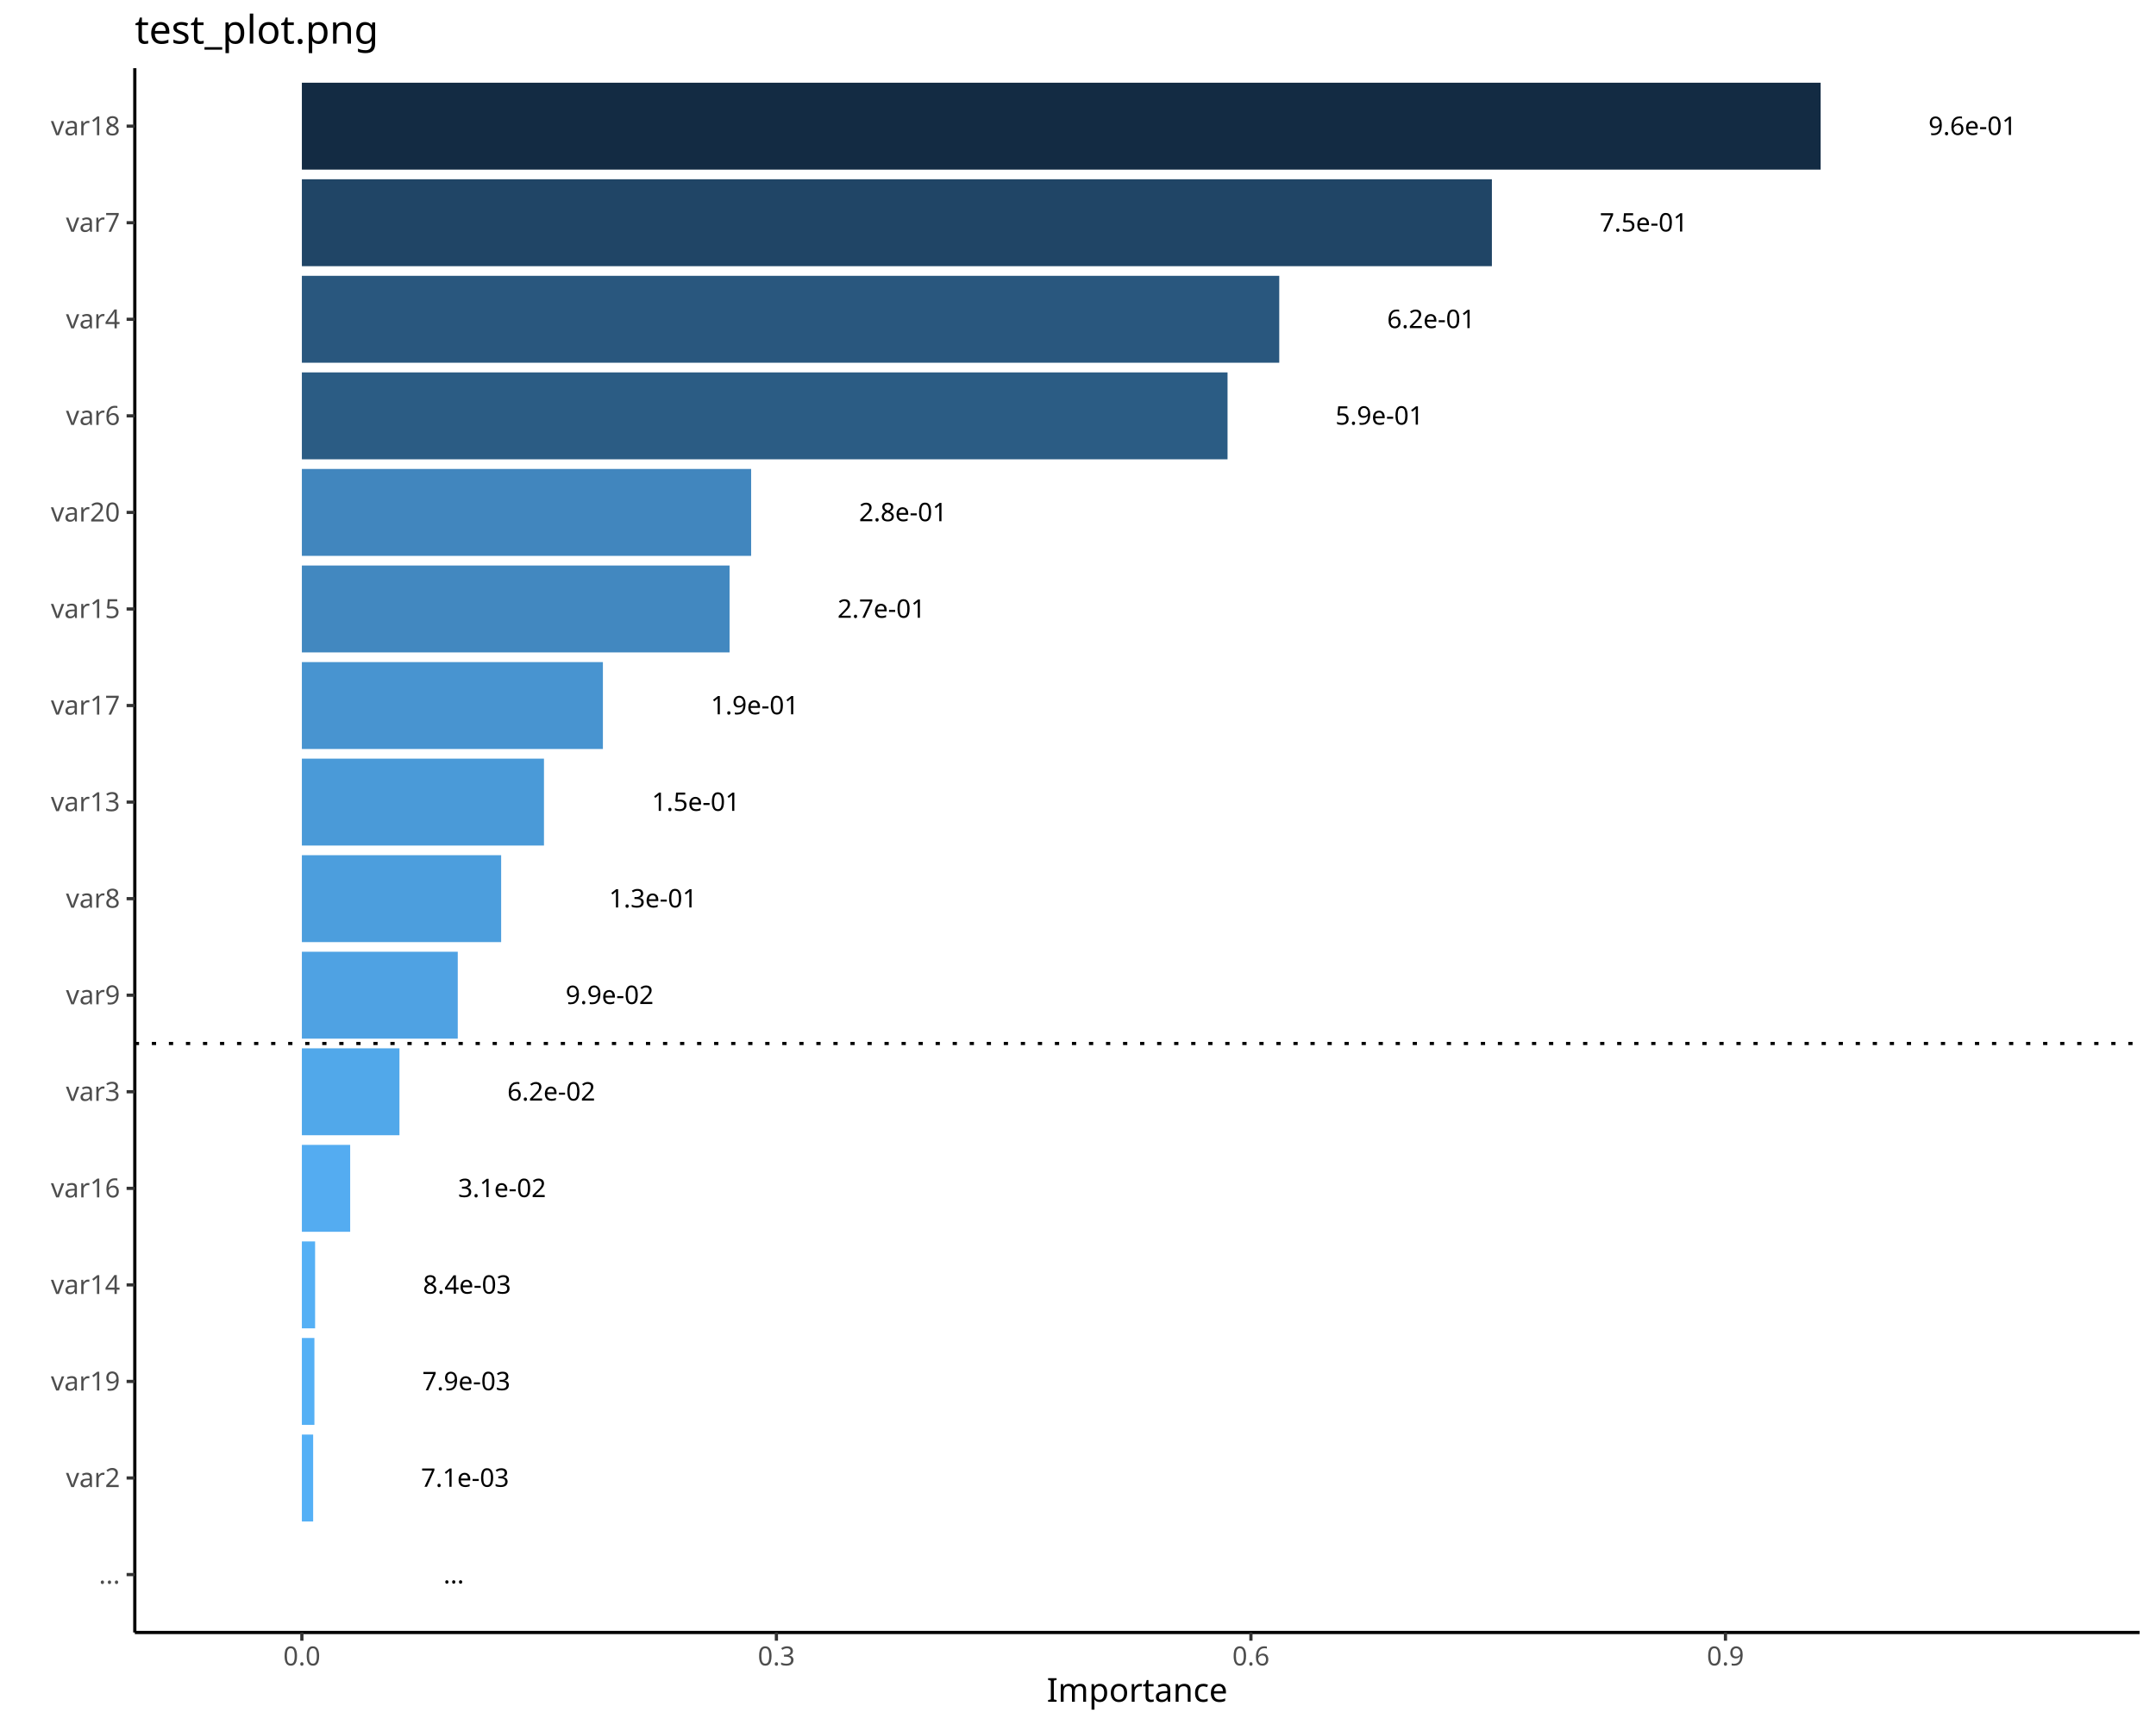
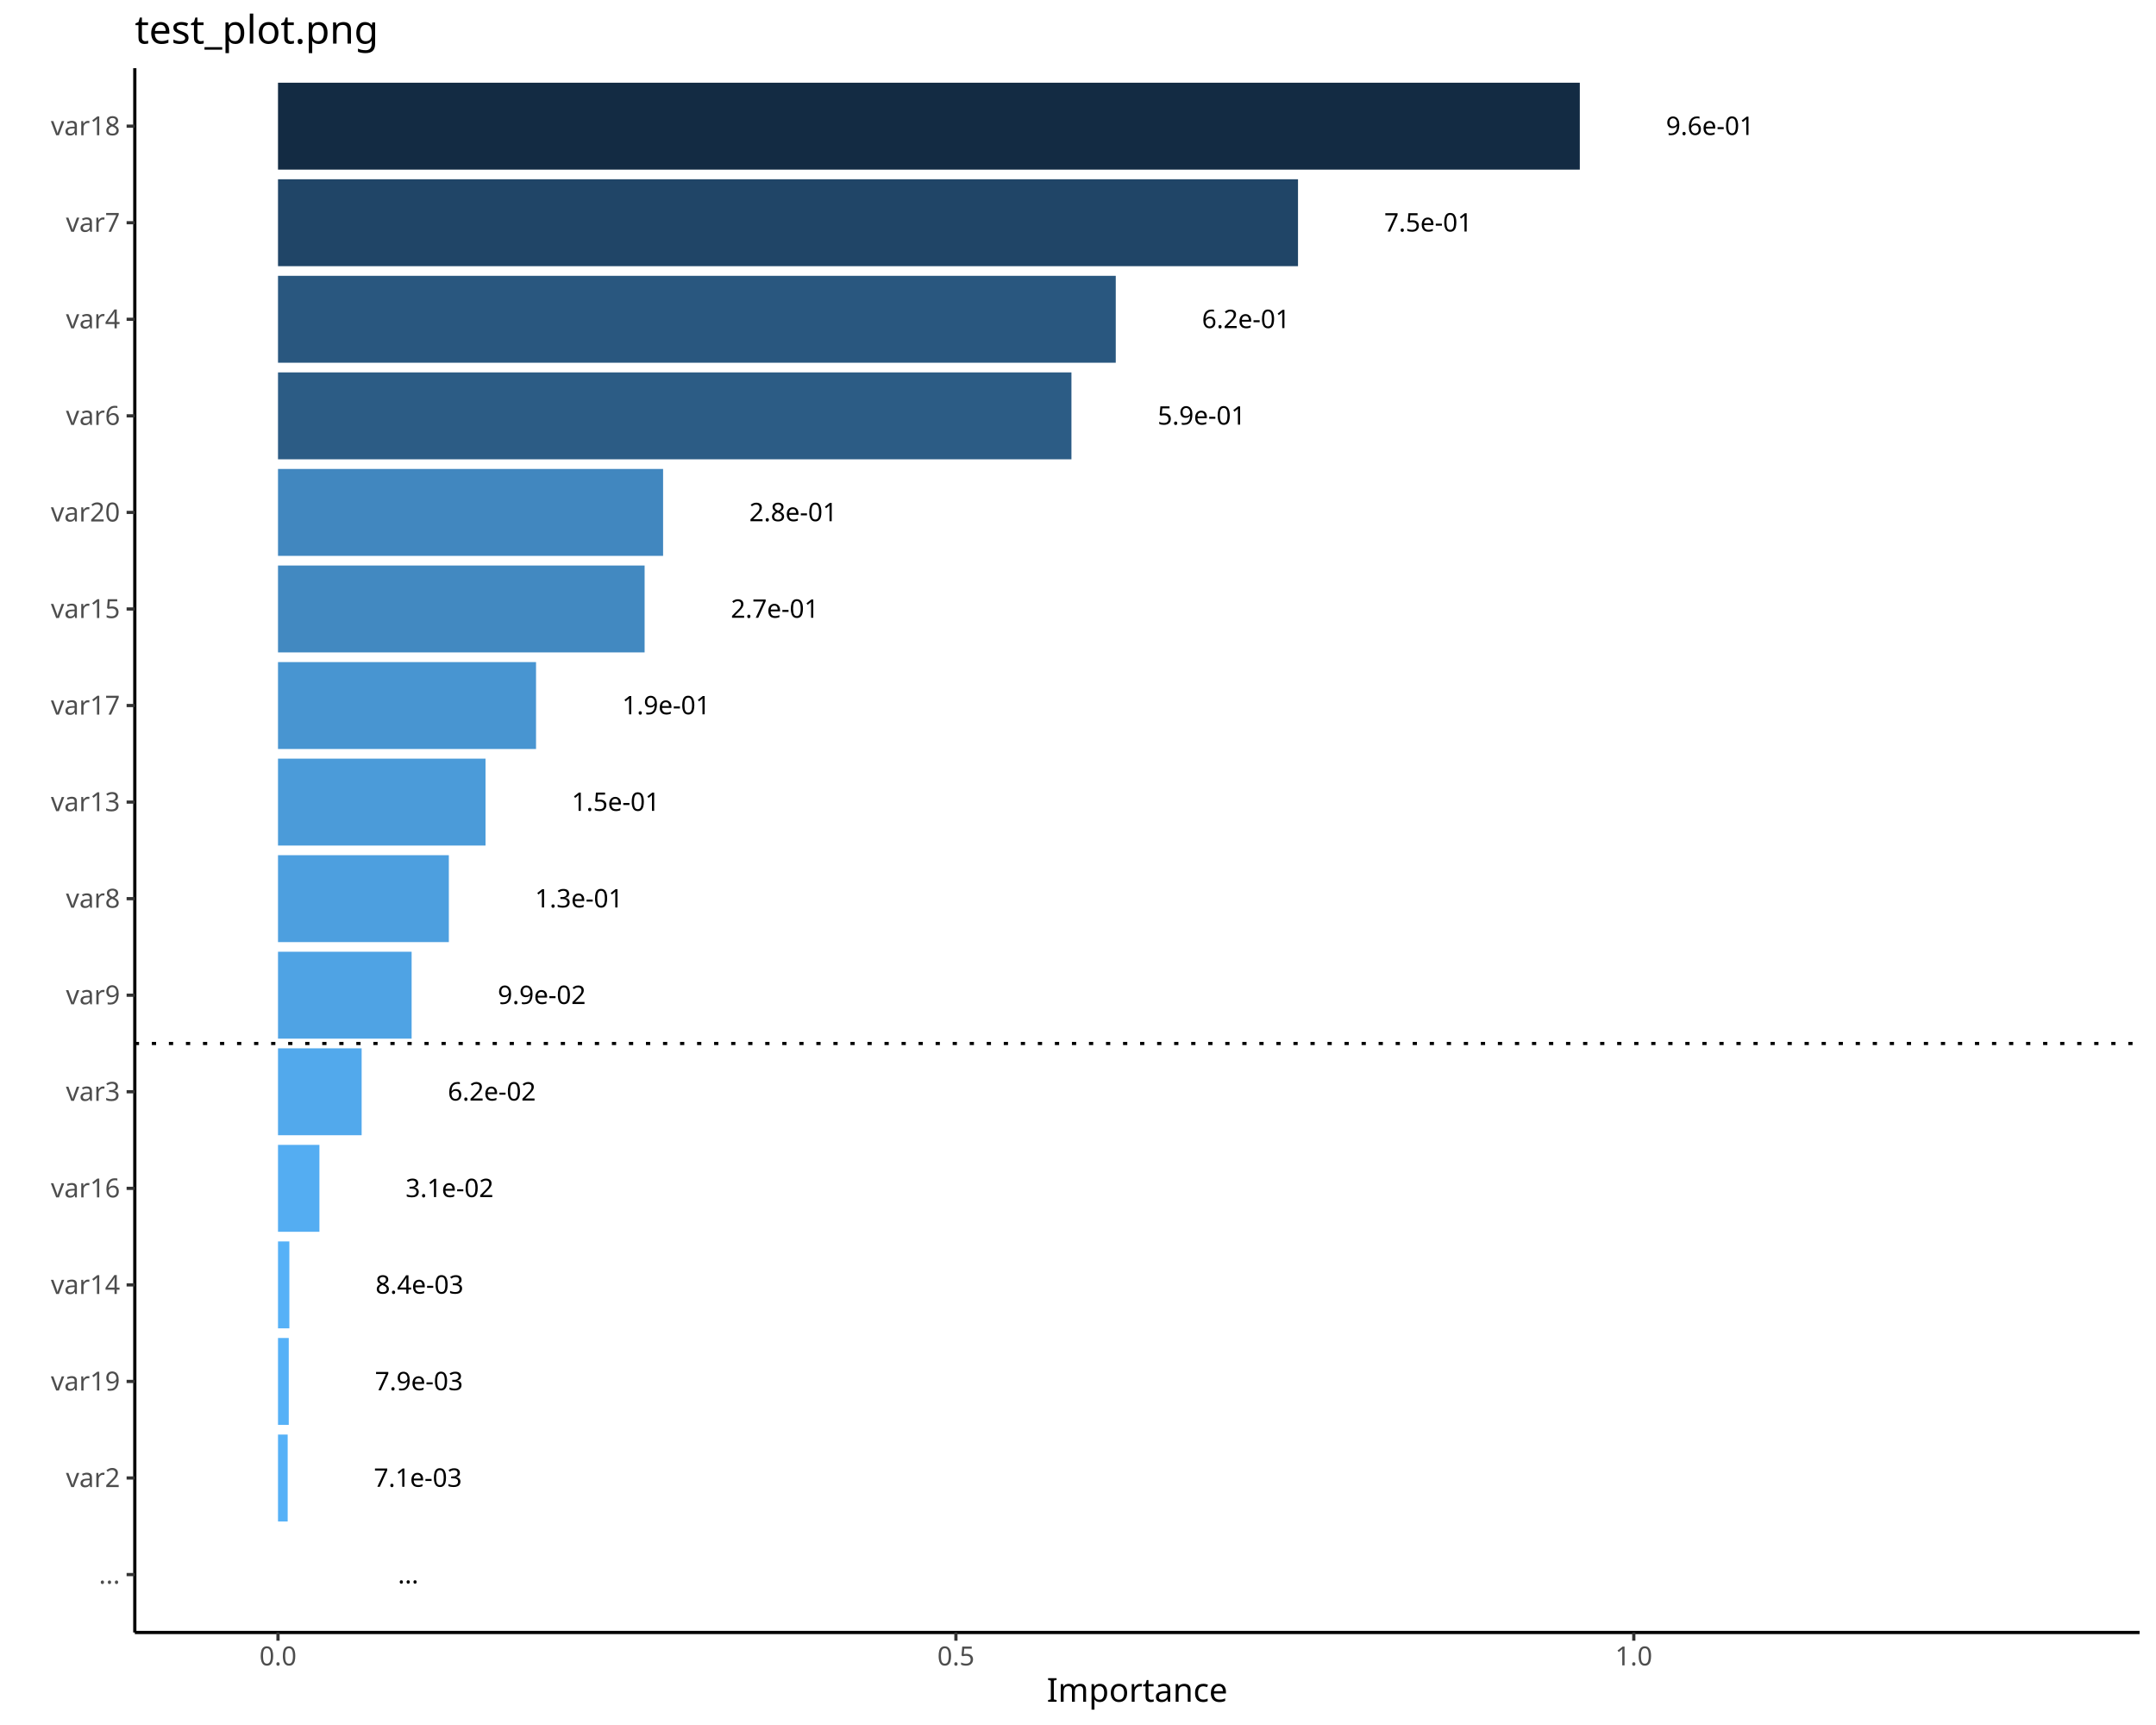
<svg xmlns="http://www.w3.org/2000/svg" class="svglite" data-engine-version="2.0" width="720.00pt" height="576.00pt" viewBox="0 0 720.00 576.00">
  <defs>
    <style type="text/css">
    .svglite line, .svglite polyline, .svglite polygon, .svglite path, .svglite rect, .svglite circle {
      fill: none;
      stroke: #000000;
      stroke-linecap: round;
      stroke-linejoin: round;
      stroke-miterlimit: 10.00;
    }
  </style>
  </defs>
  <rect width="100%" height="100%" style="stroke: none; fill: #FFFFFF;" />
  <defs>
    <clipPath id="cpMC4wMHw3MjAuMDB8MC4wMHw1NzYuMDA=">
      <rect x="0.00" y="0.00" width="720.00" height="576.00" />
    </clipPath>
  </defs>
  <g clip-path="url(#cpMC4wMHw3MjAuMDB8MC4wMHw1NzYuMDA=)">
    <rect x="0.00" y="0.00" width="720.00" height="576.00" style="stroke-width: 1.07; stroke: #FFFFFF; fill: #FFFFFF;" />
  </g>
  <defs>
    <clipPath id="cpNDUuMDJ8NzE0LjUyfDIyLjc4fDU0NS4xMQ==">
      <rect x="45.02" y="22.78" width="669.50" height="522.33" />
    </clipPath>
  </defs>
  <g clip-path="url(#cpNDUuMDJ8NzE0LjUyfDIyLjc4fDU0NS4xMQ==)">
    <rect x="45.02" y="22.78" width="669.50" height="522.33" style="stroke-width: 1.07; stroke: none; fill: #FFFFFF;" />
-     <rect x="100.81" y="27.62" width="507.20" height="29.02" style="stroke-width: 1.07; stroke: none; stroke-linecap: butt; stroke-linejoin: miter; fill: #132B43;" />
-     <rect x="100.81" y="59.86" width="397.41" height="29.02" style="stroke-width: 1.07; stroke: none; stroke-linecap: butt; stroke-linejoin: miter; fill: #204566;" />
-     <rect x="100.81" y="92.10" width="326.40" height="29.02" style="stroke-width: 1.07; stroke: none; stroke-linecap: butt; stroke-linejoin: miter; fill: #29577E;" />
-     <rect x="100.81" y="124.35" width="309.13" height="29.02" style="stroke-width: 1.07; stroke: none; stroke-linecap: butt; stroke-linejoin: miter; fill: #2B5C84;" />
-     <rect x="100.81" y="156.59" width="150.03" height="29.02" style="stroke-width: 1.07; stroke: none; stroke-linecap: butt; stroke-linejoin: miter; fill: #4186BE;" />
-     <rect x="100.81" y="188.83" width="142.83" height="29.02" style="stroke-width: 1.07; stroke: none; stroke-linecap: butt; stroke-linejoin: miter; fill: #4288C0;" />
-     <rect x="100.81" y="221.08" width="100.53" height="29.02" style="stroke-width: 1.07; stroke: none; stroke-linecap: butt; stroke-linejoin: miter; fill: #4894D0;" />
-     <rect x="100.81" y="253.32" width="80.85" height="29.02" style="stroke-width: 1.07; stroke: none; stroke-linecap: butt; stroke-linejoin: miter; fill: #4A9AD8;" />
-     <rect x="100.81" y="285.56" width="66.55" height="29.02" style="stroke-width: 1.07; stroke: none; stroke-linecap: butt; stroke-linejoin: miter; fill: #4C9EDD;" />
-     <rect x="100.81" y="317.80" width="52.06" height="29.02" style="stroke-width: 1.07; stroke: none; stroke-linecap: butt; stroke-linejoin: miter; fill: #4FA2E3;" />
-     <rect x="100.81" y="350.05" width="32.59" height="29.02" style="stroke-width: 1.07; stroke: none; stroke-linecap: butt; stroke-linejoin: miter; fill: #51A8EA;" />
-     <rect x="100.81" y="382.29" width="16.13" height="29.02" style="stroke-width: 1.07; stroke: none; stroke-linecap: butt; stroke-linejoin: miter; fill: #54ACF1;" />
-     <rect x="100.81" y="414.53" width="4.42" height="29.02" style="stroke-width: 1.07; stroke: none; stroke-linecap: butt; stroke-linejoin: miter; fill: #55B0F5;" />
-     <rect x="100.81" y="446.77" width="4.19" height="29.02" style="stroke-width: 1.07; stroke: none; stroke-linecap: butt; stroke-linejoin: miter; fill: #55B0F5;" />
-     <rect x="100.81" y="479.02" width="3.77" height="29.02" style="stroke-width: 1.07; stroke: none; stroke-linecap: butt; stroke-linejoin: miter; fill: #55B0F6;" />
-     <rect x="100.81" y="511.26" width="0.00" height="29.02" style="stroke-width: 1.07; stroke: none; stroke-linecap: butt; stroke-linejoin: miter; fill: #56B1F7;" />
-     <text x="658.73" y="45.07" text-anchor="middle" style="font-size: 8.54px; font-family: sans;" textLength="28.95px" lengthAdjust="spacingAndGlyphs">9.6e-01</text>
-     <text x="548.94" y="77.31" text-anchor="middle" style="font-size: 8.54px; font-family: sans;" textLength="28.95px" lengthAdjust="spacingAndGlyphs">7.5e-01</text>
-     <text x="477.93" y="109.55" text-anchor="middle" style="font-size: 8.54px; font-family: sans;" textLength="28.95px" lengthAdjust="spacingAndGlyphs">6.2e-01</text>
-     <text x="460.67" y="141.79" text-anchor="middle" style="font-size: 8.54px; font-family: sans;" textLength="28.95px" lengthAdjust="spacingAndGlyphs">5.9e-01</text>
-     <text x="301.56" y="174.04" text-anchor="middle" style="font-size: 8.54px; font-family: sans;" textLength="28.95px" lengthAdjust="spacingAndGlyphs">2.8e-01</text>
-     <text x="294.37" y="206.28" text-anchor="middle" style="font-size: 8.54px; font-family: sans;" textLength="28.95px" lengthAdjust="spacingAndGlyphs">2.7e-01</text>
-     <text x="252.06" y="238.52" text-anchor="middle" style="font-size: 8.54px; font-family: sans;" textLength="28.95px" lengthAdjust="spacingAndGlyphs">1.9e-01</text>
-     <text x="232.38" y="270.76" text-anchor="middle" style="font-size: 8.54px; font-family: sans;" textLength="28.95px" lengthAdjust="spacingAndGlyphs">1.5e-01</text>
-     <text x="218.09" y="303.01" text-anchor="middle" style="font-size: 8.54px; font-family: sans;" textLength="28.95px" lengthAdjust="spacingAndGlyphs">1.3e-01</text>
-     <text x="203.59" y="335.25" text-anchor="middle" style="font-size: 8.54px; font-family: sans;" textLength="28.95px" lengthAdjust="spacingAndGlyphs">9.9e-02</text>
-     <text x="184.12" y="367.49" text-anchor="middle" style="font-size: 8.54px; font-family: sans;" textLength="28.95px" lengthAdjust="spacingAndGlyphs">6.2e-02</text>
-     <text x="167.66" y="399.73" text-anchor="middle" style="font-size: 8.54px; font-family: sans;" textLength="28.95px" lengthAdjust="spacingAndGlyphs">3.1e-02</text>
-     <text x="155.95" y="431.98" text-anchor="middle" style="font-size: 8.54px; font-family: sans;" textLength="28.95px" lengthAdjust="spacingAndGlyphs">8.4e-03</text>
-     <text x="155.72" y="464.22" text-anchor="middle" style="font-size: 8.54px; font-family: sans;" textLength="28.95px" lengthAdjust="spacingAndGlyphs">7.9e-03</text>
-     <text x="155.30" y="496.46" text-anchor="middle" style="font-size: 8.54px; font-family: sans;" textLength="28.95px" lengthAdjust="spacingAndGlyphs">7.1e-03</text>
-     <text x="151.53" y="528.70" text-anchor="middle" style="font-size: 8.54px; font-family: sans;" textLength="7.11px" lengthAdjust="spacingAndGlyphs">...</text>
+     <rect x="92.84" y="27.62" width="434.74" height="29.02" style="stroke-width: 1.07; stroke: none; stroke-linecap: butt; stroke-linejoin: miter; fill: #132B43;" />
+     <rect x="92.84" y="59.86" width="340.63" height="29.02" style="stroke-width: 1.07; stroke: none; stroke-linecap: butt; stroke-linejoin: miter; fill: #204567;" />
+     <rect x="92.84" y="92.10" width="279.77" height="29.02" style="stroke-width: 1.07; stroke: none; stroke-linecap: butt; stroke-linejoin: miter; fill: #29577F;" />
+     <rect x="92.84" y="124.35" width="264.97" height="29.02" style="stroke-width: 1.07; stroke: none; stroke-linecap: butt; stroke-linejoin: miter; fill: #2C5C85;" />
+     <rect x="92.84" y="156.59" width="128.60" height="29.02" style="stroke-width: 1.07; stroke: none; stroke-linecap: butt; stroke-linejoin: miter; fill: #4187BF;" />
+     <rect x="92.84" y="188.83" width="122.43" height="29.02" style="stroke-width: 1.07; stroke: none; stroke-linecap: butt; stroke-linejoin: miter; fill: #4289C1;" />
+     <rect x="92.84" y="221.08" width="86.17" height="29.02" style="stroke-width: 1.07; stroke: none; stroke-linecap: butt; stroke-linejoin: miter; fill: #4895D1;" />
+     <rect x="92.84" y="253.32" width="69.30" height="29.02" style="stroke-width: 1.07; stroke: none; stroke-linecap: butt; stroke-linejoin: miter; fill: #4B9BD9;" />
+     <rect x="92.84" y="285.56" width="57.05" height="29.02" style="stroke-width: 1.07; stroke: none; stroke-linecap: butt; stroke-linejoin: miter; fill: #4D9FDF;" />
+     <rect x="92.84" y="317.80" width="44.62" height="29.02" style="stroke-width: 1.07; stroke: none; stroke-linecap: butt; stroke-linejoin: miter; fill: #4FA3E4;" />
+     <rect x="92.84" y="350.05" width="27.93" height="29.02" style="stroke-width: 1.07; stroke: none; stroke-linecap: butt; stroke-linejoin: miter; fill: #52A9EC;" />
+     <rect x="92.84" y="382.29" width="13.83" height="29.02" style="stroke-width: 1.07; stroke: none; stroke-linecap: butt; stroke-linejoin: miter; fill: #54ADF2;" />
+     <rect x="92.84" y="414.53" width="3.79" height="29.02" style="stroke-width: 1.07; stroke: none; stroke-linecap: butt; stroke-linejoin: miter; fill: #56B1F7;" />
+     <rect x="92.84" y="446.77" width="3.59" height="29.02" style="stroke-width: 1.07; stroke: none; stroke-linecap: butt; stroke-linejoin: miter; fill: #56B1F7;" />
+     <rect x="92.84" y="479.02" width="3.23" height="29.02" style="stroke-width: 1.07; stroke: none; stroke-linecap: butt; stroke-linejoin: miter; fill: #56B1F7;" />
+     <text x="571.06" y="45.07" text-anchor="middle" style="font-size: 8.54px; font-family: sans;" textLength="28.95px" lengthAdjust="spacingAndGlyphs">9.6e-01</text>
+     <text x="476.95" y="77.31" text-anchor="middle" style="font-size: 8.54px; font-family: sans;" textLength="28.95px" lengthAdjust="spacingAndGlyphs">7.5e-01</text>
+     <text x="416.09" y="109.55" text-anchor="middle" style="font-size: 8.54px; font-family: sans;" textLength="28.95px" lengthAdjust="spacingAndGlyphs">6.2e-01</text>
+     <text x="401.29" y="141.79" text-anchor="middle" style="font-size: 8.54px; font-family: sans;" textLength="28.95px" lengthAdjust="spacingAndGlyphs">5.9e-01</text>
+     <text x="264.91" y="174.04" text-anchor="middle" style="font-size: 8.54px; font-family: sans;" textLength="28.95px" lengthAdjust="spacingAndGlyphs">2.8e-01</text>
+     <text x="258.75" y="206.28" text-anchor="middle" style="font-size: 8.54px; font-family: sans;" textLength="28.95px" lengthAdjust="spacingAndGlyphs">2.7e-01</text>
+     <text x="222.48" y="238.52" text-anchor="middle" style="font-size: 8.54px; font-family: sans;" textLength="28.95px" lengthAdjust="spacingAndGlyphs">1.9e-01</text>
+     <text x="205.62" y="270.76" text-anchor="middle" style="font-size: 8.54px; font-family: sans;" textLength="28.95px" lengthAdjust="spacingAndGlyphs">1.5e-01</text>
+     <text x="193.36" y="303.01" text-anchor="middle" style="font-size: 8.54px; font-family: sans;" textLength="28.95px" lengthAdjust="spacingAndGlyphs">1.3e-01</text>
+     <text x="180.94" y="335.25" text-anchor="middle" style="font-size: 8.54px; font-family: sans;" textLength="28.95px" lengthAdjust="spacingAndGlyphs">9.9e-02</text>
+     <text x="164.25" y="367.49" text-anchor="middle" style="font-size: 8.54px; font-family: sans;" textLength="28.95px" lengthAdjust="spacingAndGlyphs">6.2e-02</text>
+     <text x="150.14" y="399.73" text-anchor="middle" style="font-size: 8.54px; font-family: sans;" textLength="28.95px" lengthAdjust="spacingAndGlyphs">3.1e-02</text>
+     <text x="140.10" y="431.98" text-anchor="middle" style="font-size: 8.54px; font-family: sans;" textLength="28.95px" lengthAdjust="spacingAndGlyphs">8.4e-03</text>
+     <text x="139.91" y="464.22" text-anchor="middle" style="font-size: 8.54px; font-family: sans;" textLength="28.95px" lengthAdjust="spacingAndGlyphs">7.9e-03</text>
+     <text x="139.55" y="496.46" text-anchor="middle" style="font-size: 8.54px; font-family: sans;" textLength="28.95px" lengthAdjust="spacingAndGlyphs">7.1e-03</text>
+     <text x="136.32" y="528.70" text-anchor="middle" style="font-size: 8.54px; font-family: sans;" textLength="7.11px" lengthAdjust="spacingAndGlyphs">...</text>
    <line x1="45.02" y1="348.43" x2="714.52" y2="348.43" style="stroke-width: 1.07; stroke-dasharray: 1.42,4.27; stroke-linecap: butt;" />
  </g>
  <g clip-path="url(#cpMC4wMHw3MjAuMDB8MC4wMHw1NzYuMDA=)">
    <polyline points="45.02,545.11 45.02,22.78 " style="stroke-width: 1.07; stroke-linecap: butt;" />
    <text x="40.09" y="528.80" text-anchor="end" style="font-size: 8.80px; fill: #4D4D4D; font-family: sans;" textLength="7.33px" lengthAdjust="spacingAndGlyphs">...</text>
    <text x="40.09" y="496.55" text-anchor="end" style="font-size: 8.80px; fill: #4D4D4D; font-family: sans;" textLength="17.12px" lengthAdjust="spacingAndGlyphs">var2</text>
    <text x="40.09" y="464.31" text-anchor="end" style="font-size: 8.80px; fill: #4D4D4D; font-family: sans;" textLength="22.02px" lengthAdjust="spacingAndGlyphs">var19</text>
    <text x="40.09" y="432.07" text-anchor="end" style="font-size: 8.80px; fill: #4D4D4D; font-family: sans;" textLength="22.02px" lengthAdjust="spacingAndGlyphs">var14</text>
    <text x="40.09" y="399.82" text-anchor="end" style="font-size: 8.80px; fill: #4D4D4D; font-family: sans;" textLength="22.02px" lengthAdjust="spacingAndGlyphs">var16</text>
    <text x="40.09" y="367.58" text-anchor="end" style="font-size: 8.80px; fill: #4D4D4D; font-family: sans;" textLength="17.12px" lengthAdjust="spacingAndGlyphs">var3</text>
    <text x="40.09" y="335.34" text-anchor="end" style="font-size: 8.80px; fill: #4D4D4D; font-family: sans;" textLength="17.12px" lengthAdjust="spacingAndGlyphs">var9</text>
    <text x="40.09" y="303.10" text-anchor="end" style="font-size: 8.80px; fill: #4D4D4D; font-family: sans;" textLength="17.12px" lengthAdjust="spacingAndGlyphs">var8</text>
    <text x="40.09" y="270.85" text-anchor="end" style="font-size: 8.80px; fill: #4D4D4D; font-family: sans;" textLength="22.02px" lengthAdjust="spacingAndGlyphs">var13</text>
    <text x="40.09" y="238.61" text-anchor="end" style="font-size: 8.80px; fill: #4D4D4D; font-family: sans;" textLength="22.02px" lengthAdjust="spacingAndGlyphs">var17</text>
    <text x="40.09" y="206.37" text-anchor="end" style="font-size: 8.80px; fill: #4D4D4D; font-family: sans;" textLength="22.02px" lengthAdjust="spacingAndGlyphs">var15</text>
    <text x="40.09" y="174.13" text-anchor="end" style="font-size: 8.80px; fill: #4D4D4D; font-family: sans;" textLength="22.02px" lengthAdjust="spacingAndGlyphs">var20</text>
    <text x="40.09" y="141.88" text-anchor="end" style="font-size: 8.80px; fill: #4D4D4D; font-family: sans;" textLength="17.12px" lengthAdjust="spacingAndGlyphs">var6</text>
    <text x="40.09" y="109.64" text-anchor="end" style="font-size: 8.80px; fill: #4D4D4D; font-family: sans;" textLength="17.12px" lengthAdjust="spacingAndGlyphs">var4</text>
    <text x="40.09" y="77.40" text-anchor="end" style="font-size: 8.80px; fill: #4D4D4D; font-family: sans;" textLength="17.12px" lengthAdjust="spacingAndGlyphs">var7</text>
    <text x="40.09" y="45.16" text-anchor="end" style="font-size: 8.80px; fill: #4D4D4D; font-family: sans;" textLength="22.02px" lengthAdjust="spacingAndGlyphs">var18</text>
    <polyline points="42.28,525.77 45.02,525.77 " style="stroke-width: 1.07; stroke: #333333; stroke-linecap: butt;" />
    <polyline points="42.28,493.52 45.02,493.52 " style="stroke-width: 1.07; stroke: #333333; stroke-linecap: butt;" />
    <polyline points="42.28,461.28 45.02,461.28 " style="stroke-width: 1.07; stroke: #333333; stroke-linecap: butt;" />
    <polyline points="42.28,429.04 45.02,429.04 " style="stroke-width: 1.07; stroke: #333333; stroke-linecap: butt;" />
    <polyline points="42.28,396.80 45.02,396.80 " style="stroke-width: 1.07; stroke: #333333; stroke-linecap: butt;" />
    <polyline points="42.28,364.55 45.02,364.55 " style="stroke-width: 1.07; stroke: #333333; stroke-linecap: butt;" />
    <polyline points="42.28,332.31 45.02,332.31 " style="stroke-width: 1.07; stroke: #333333; stroke-linecap: butt;" />
    <polyline points="42.28,300.07 45.02,300.07 " style="stroke-width: 1.07; stroke: #333333; stroke-linecap: butt;" />
    <polyline points="42.28,267.83 45.02,267.83 " style="stroke-width: 1.07; stroke: #333333; stroke-linecap: butt;" />
    <polyline points="42.28,235.58 45.02,235.58 " style="stroke-width: 1.07; stroke: #333333; stroke-linecap: butt;" />
    <polyline points="42.28,203.34 45.02,203.34 " style="stroke-width: 1.07; stroke: #333333; stroke-linecap: butt;" />
    <polyline points="42.28,171.10 45.02,171.10 " style="stroke-width: 1.07; stroke: #333333; stroke-linecap: butt;" />
    <polyline points="42.28,138.86 45.02,138.86 " style="stroke-width: 1.07; stroke: #333333; stroke-linecap: butt;" />
    <polyline points="42.28,106.61 45.02,106.61 " style="stroke-width: 1.07; stroke: #333333; stroke-linecap: butt;" />
    <polyline points="42.28,74.37 45.02,74.37 " style="stroke-width: 1.07; stroke: #333333; stroke-linecap: butt;" />
    <polyline points="42.28,42.13 45.02,42.13 " style="stroke-width: 1.07; stroke: #333333; stroke-linecap: butt;" />
    <polyline points="45.02,545.11 714.52,545.11 " style="stroke-width: 1.07; stroke-linecap: butt;" />
-     <polyline points="100.81,547.85 100.81,545.11 " style="stroke-width: 1.07; stroke: #333333; stroke-linecap: butt;" />
-     <polyline points="259.28,547.85 259.28,545.11 " style="stroke-width: 1.07; stroke: #333333; stroke-linecap: butt;" />
-     <polyline points="417.75,547.85 417.75,545.11 " style="stroke-width: 1.07; stroke: #333333; stroke-linecap: butt;" />
-     <polyline points="576.22,547.85 576.22,545.11 " style="stroke-width: 1.07; stroke: #333333; stroke-linecap: butt;" />
-     <text x="100.81" y="556.10" text-anchor="middle" style="font-size: 8.80px; fill: #4D4D4D; font-family: sans;" textLength="12.23px" lengthAdjust="spacingAndGlyphs">0.0</text>
-     <text x="259.28" y="556.10" text-anchor="middle" style="font-size: 8.80px; fill: #4D4D4D; font-family: sans;" textLength="12.23px" lengthAdjust="spacingAndGlyphs">0.3</text>
-     <text x="417.75" y="556.10" text-anchor="middle" style="font-size: 8.80px; fill: #4D4D4D; font-family: sans;" textLength="12.23px" lengthAdjust="spacingAndGlyphs">0.6</text>
-     <text x="576.22" y="556.10" text-anchor="middle" style="font-size: 8.80px; fill: #4D4D4D; font-family: sans;" textLength="12.23px" lengthAdjust="spacingAndGlyphs">0.9</text>
+     <polyline points="92.84,547.85 92.84,545.11 " style="stroke-width: 1.07; stroke: #333333; stroke-linecap: butt;" />
+     <polyline points="319.23,547.85 319.23,545.11 " style="stroke-width: 1.07; stroke: #333333; stroke-linecap: butt;" />
+     <polyline points="545.61,547.85 545.61,545.11 " style="stroke-width: 1.07; stroke: #333333; stroke-linecap: butt;" />
+     <text x="92.84" y="556.10" text-anchor="middle" style="font-size: 8.80px; fill: #4D4D4D; font-family: sans;" textLength="12.23px" lengthAdjust="spacingAndGlyphs">0.0</text>
+     <text x="319.23" y="556.10" text-anchor="middle" style="font-size: 8.80px; fill: #4D4D4D; font-family: sans;" textLength="12.23px" lengthAdjust="spacingAndGlyphs">0.5</text>
+     <text x="545.61" y="556.10" text-anchor="middle" style="font-size: 8.80px; fill: #4D4D4D; font-family: sans;" textLength="12.23px" lengthAdjust="spacingAndGlyphs">1.0</text>
    <text x="379.77" y="568.24" text-anchor="middle" style="font-size: 11.00px; font-family: sans;" textLength="55.04px" lengthAdjust="spacingAndGlyphs">Importance</text>
    <text x="45.02" y="14.56" style="font-size: 13.20px; font-family: sans;" textLength="75.60px" lengthAdjust="spacingAndGlyphs">test_plot.png</text>
  </g>
</svg>
